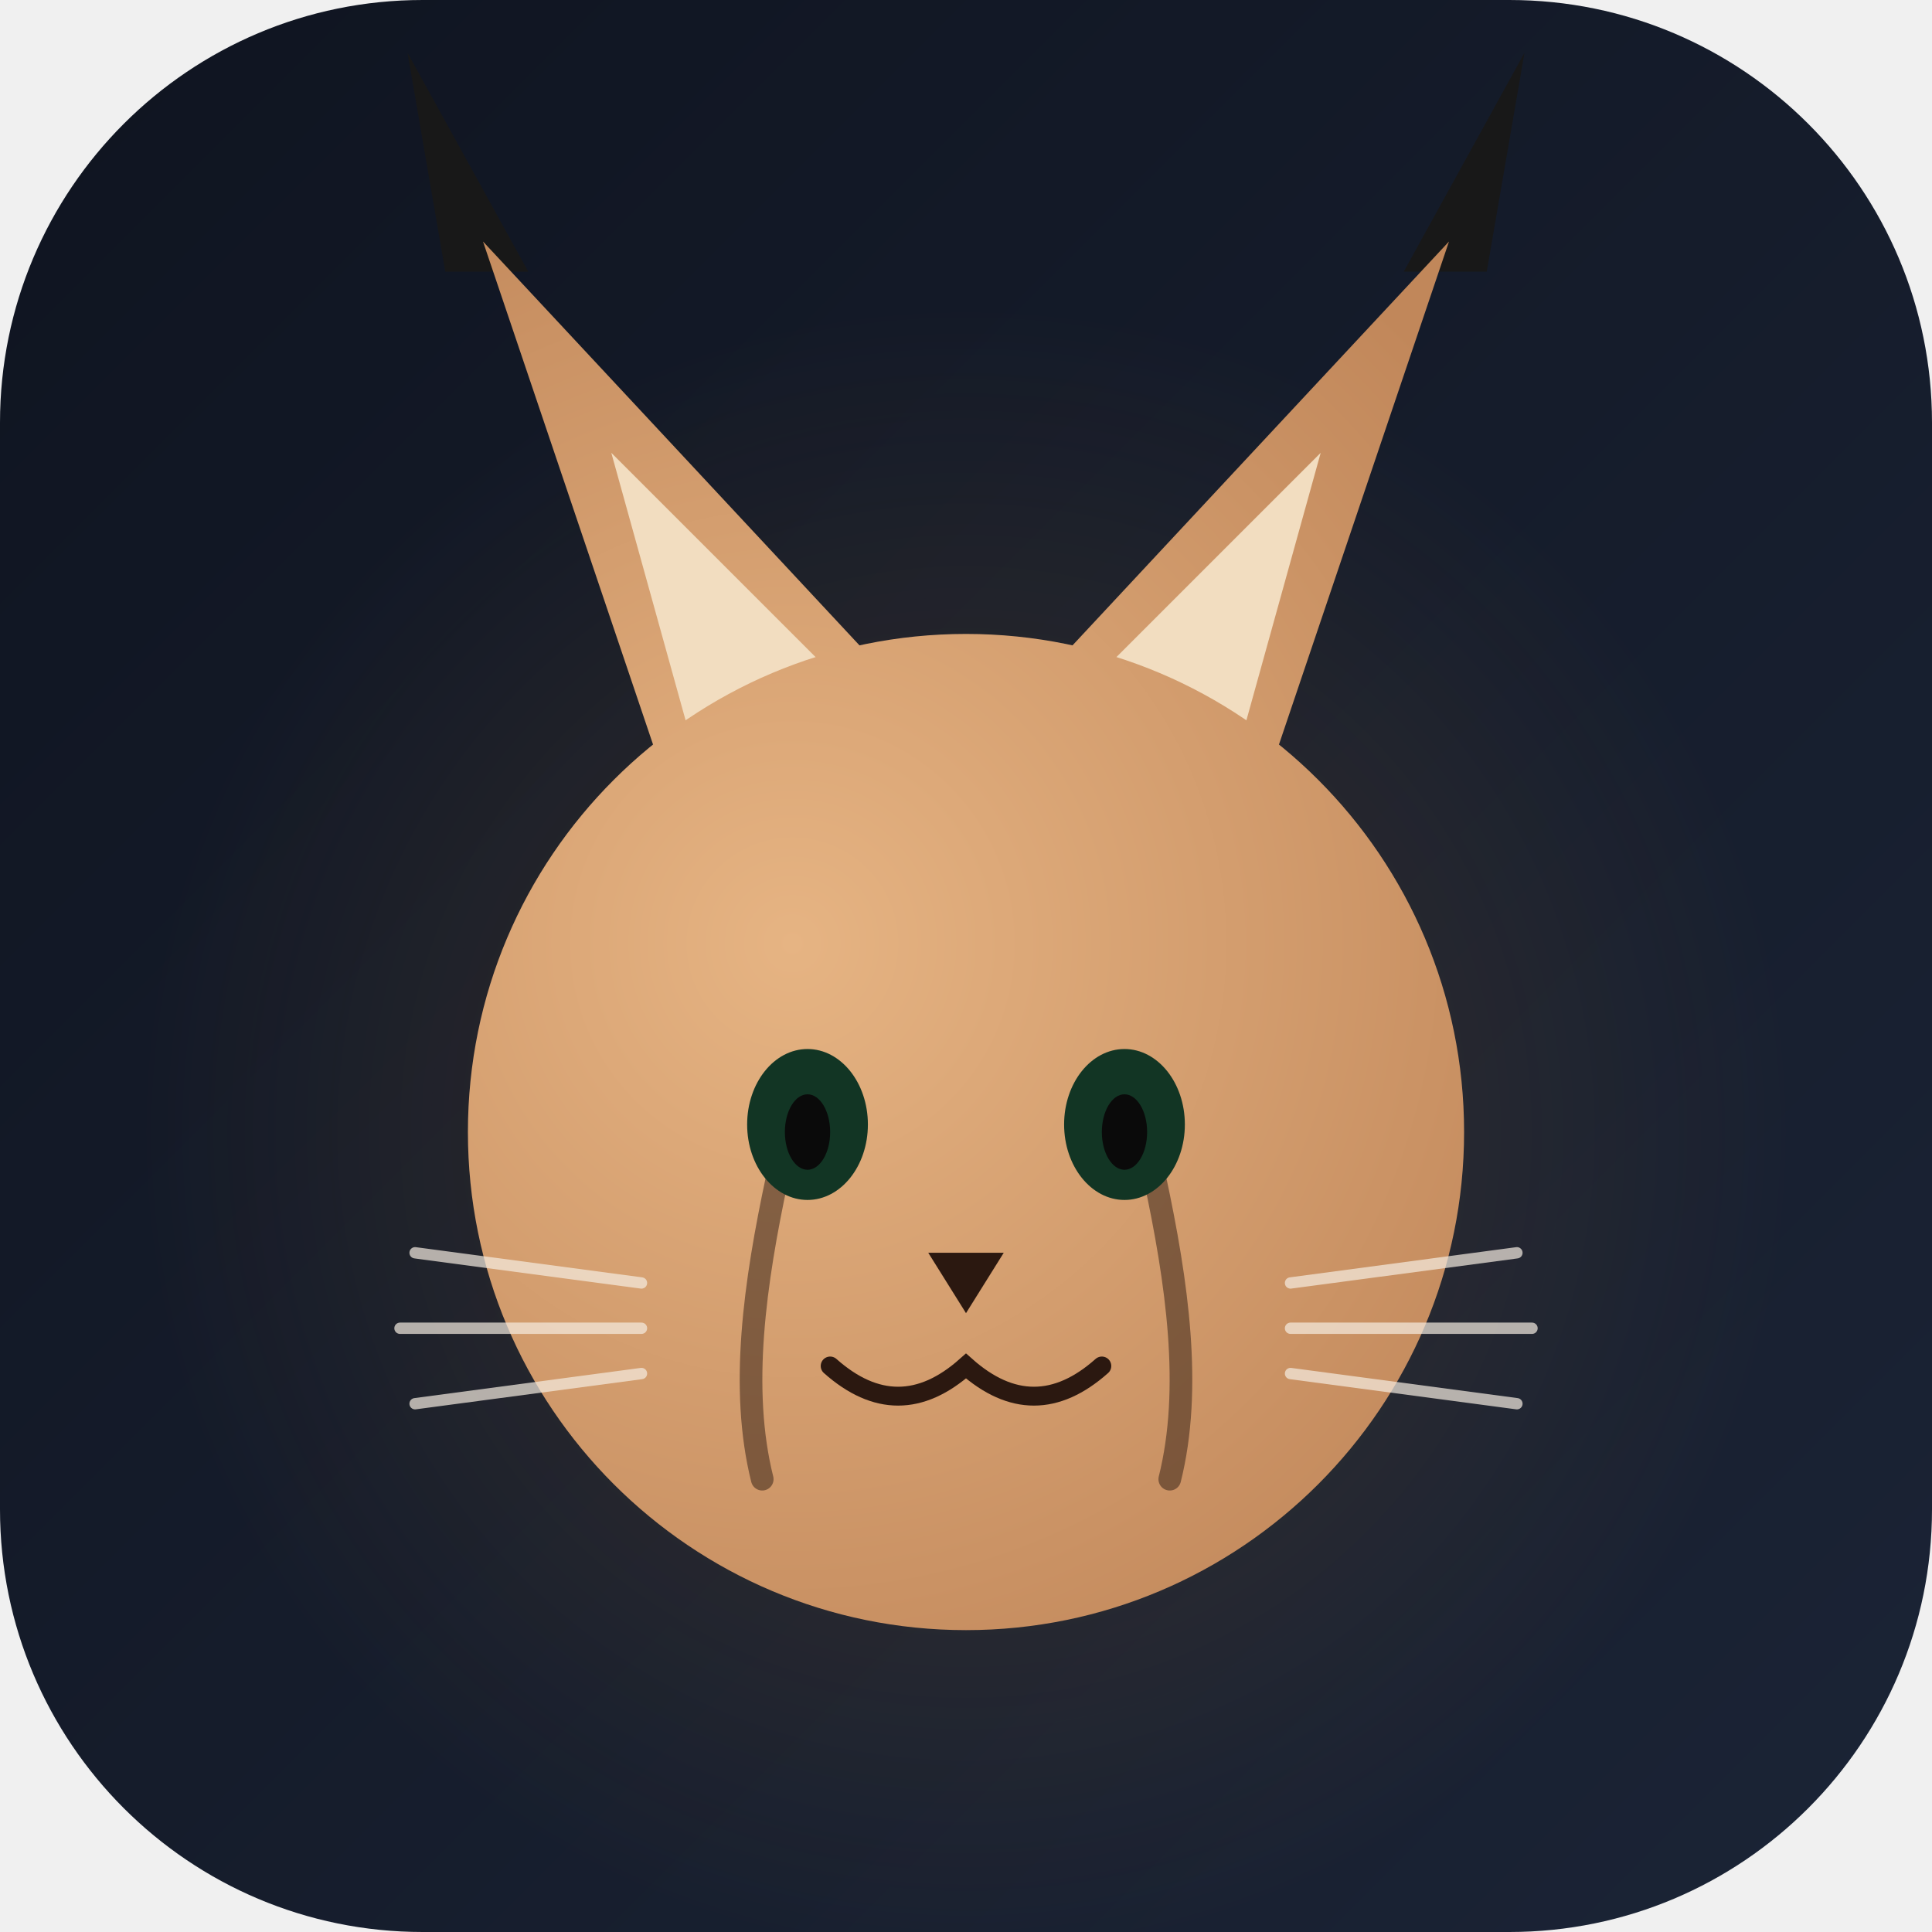
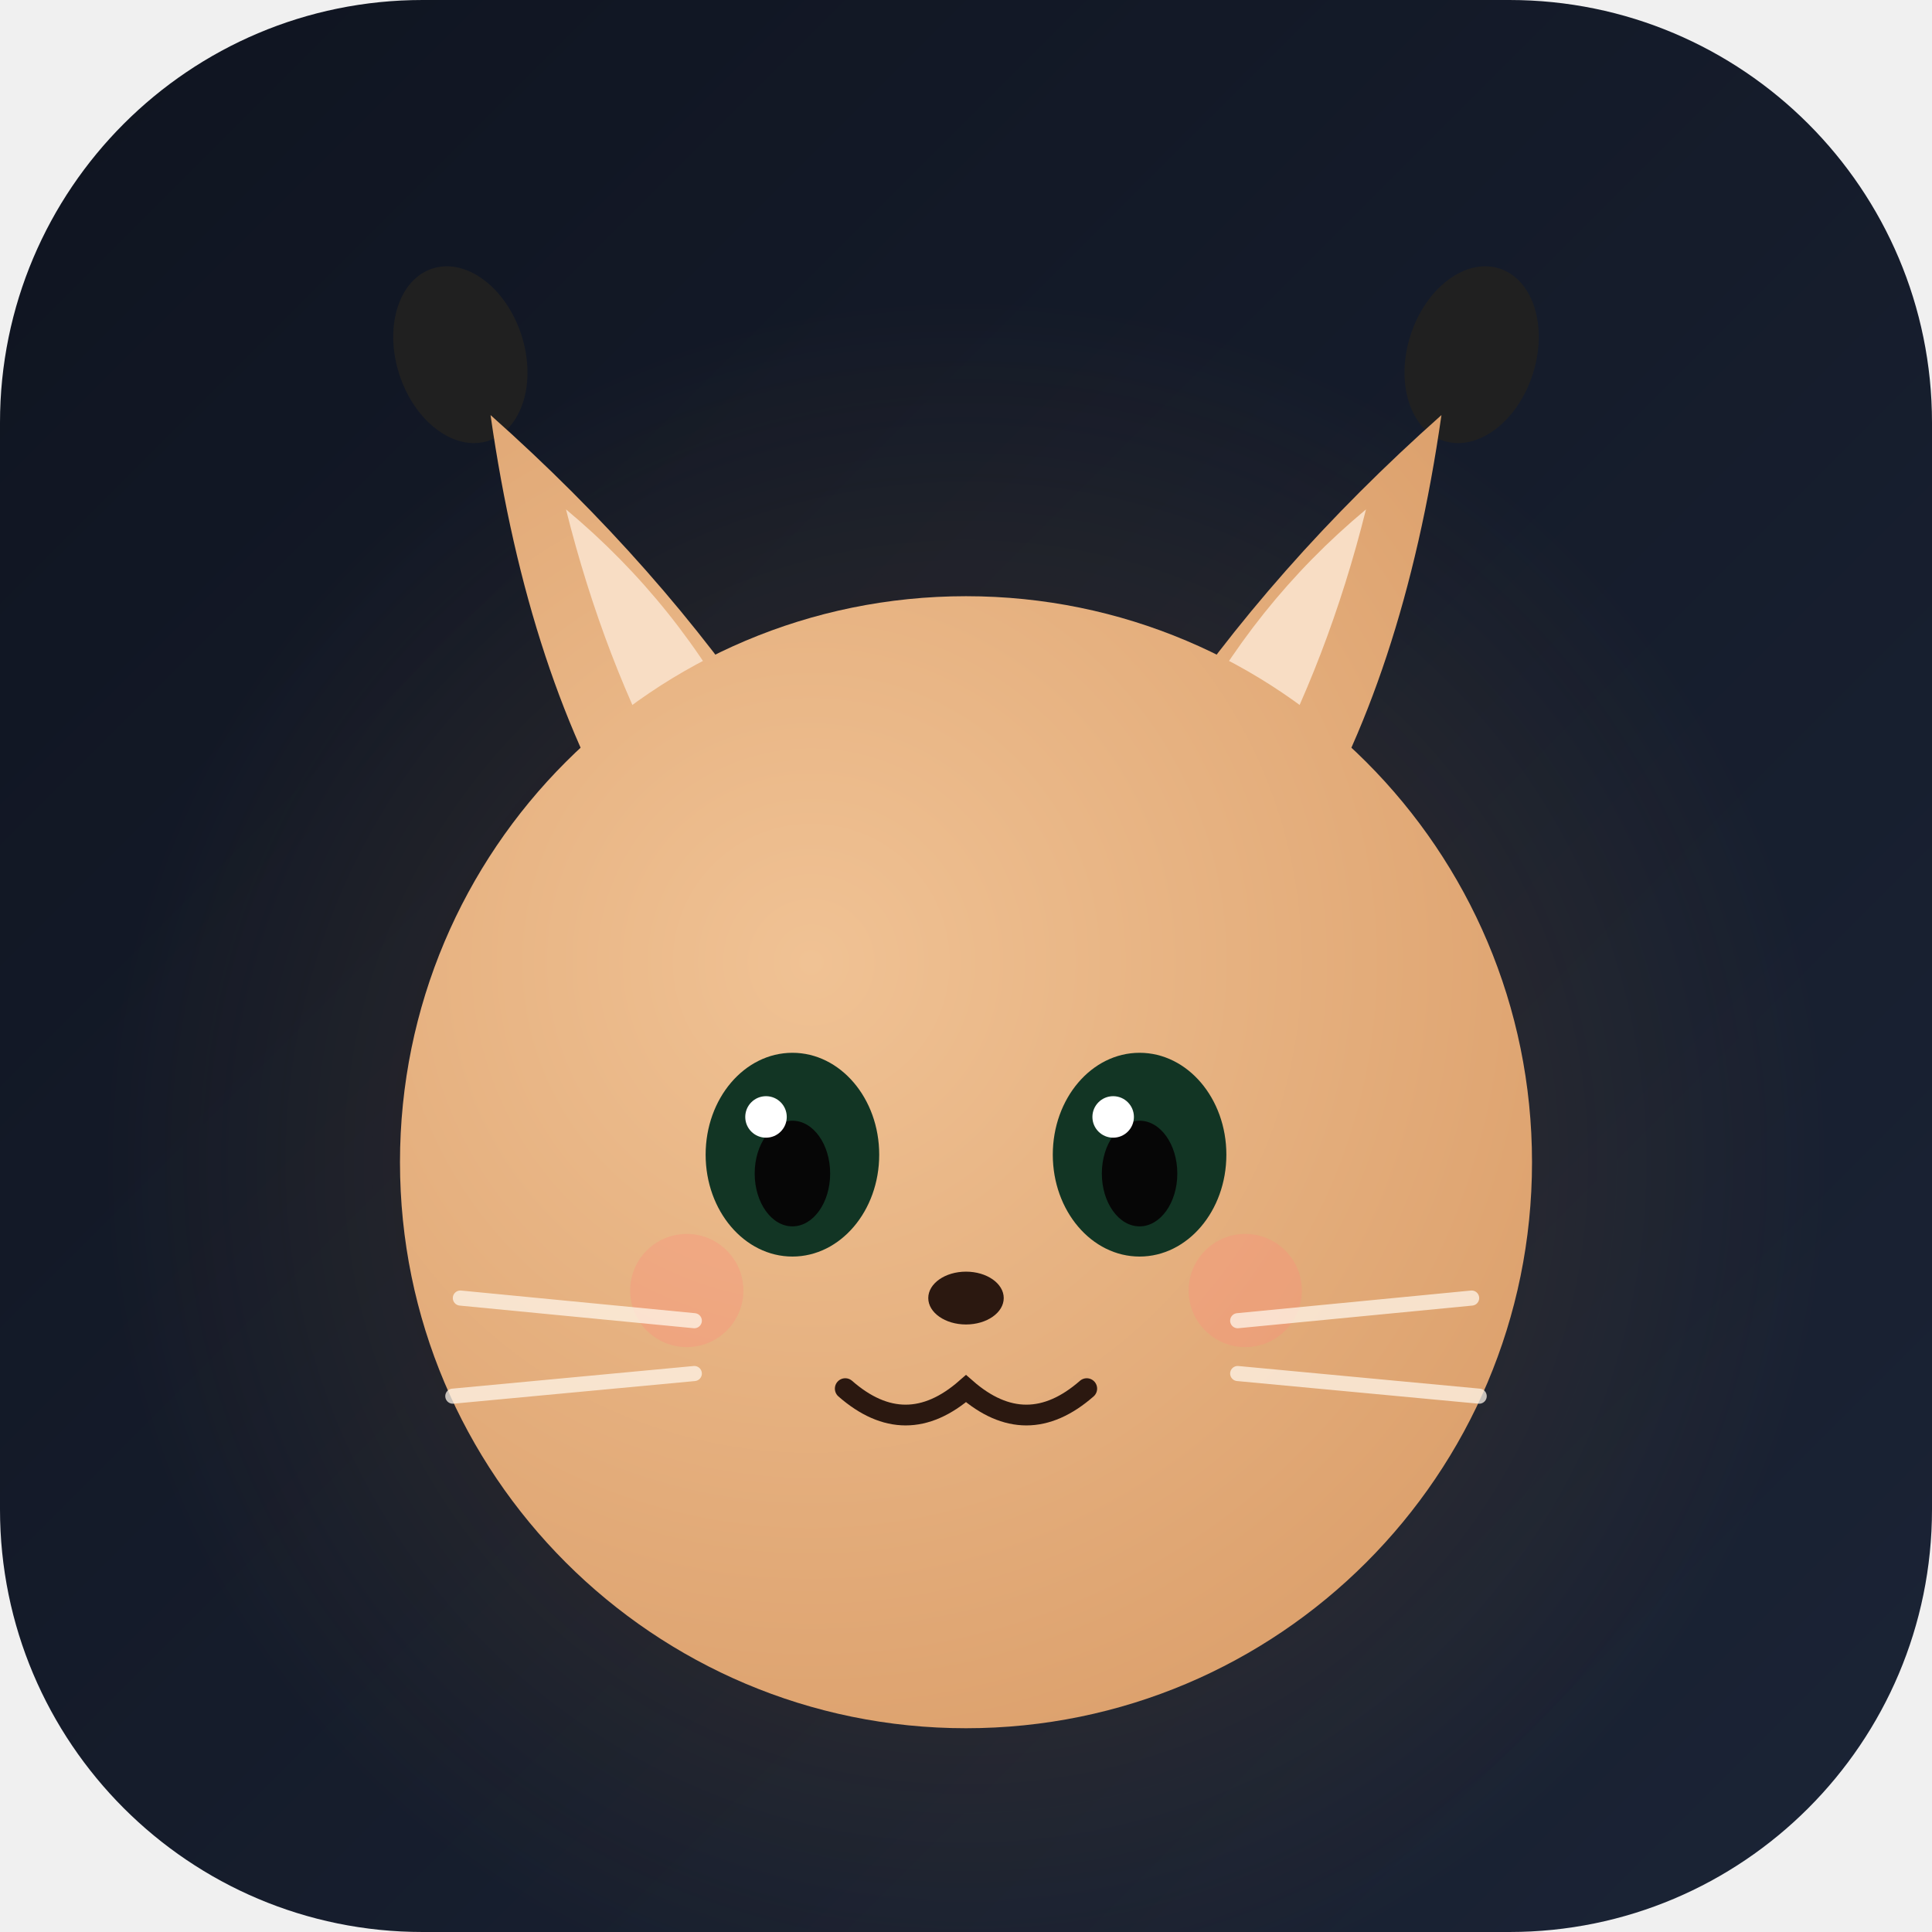
<svg xmlns="http://www.w3.org/2000/svg" viewBox="0 0 512 512" width="512" height="512">
  <defs>
    <linearGradient id="bg" x1="0" y1="0" x2="512" y2="512" gradientUnits="userSpaceOnUse">
      <stop offset="0" stop-color="#0f1420" />
      <stop offset="1" stop-color="#1b2436" />
    </linearGradient>
-     <radialGradient id="glow" cx="256" cy="300" r="220" gradientUnits="userSpaceOnUse">
-       <stop offset="0" stop-color="#f5a742" stop-opacity="0.16" />
+     <radialGradient id="glow" cx="256" cy="308" r="230" gradientUnits="userSpaceOnUse">
+       <stop offset="0" stop-color="#f5a742" stop-opacity="0.18" />
      <stop offset="1" stop-color="#f5a742" stop-opacity="0" />
    </radialGradient>
-     <radialGradient id="fur" cx="210" cy="250" r="230" gradientUnits="userSpaceOnUse">
-       <stop offset="0" stop-color="#e6b483" />
-       <stop offset="1" stop-color="#c1875a" />
+     <radialGradient id="fur" cx="215" cy="255" r="260" gradientUnits="userSpaceOnUse">
+       <stop offset="0" stop-color="#f0c294" />
+       <stop offset="1" stop-color="#d99b66" />
    </radialGradient>
  </defs>
  <rect x="0" y="0" width="512" height="512" rx="112" fill="url(#bg)" />
-   <circle cx="256" cy="300" r="220" fill="url(#glow)" />
-   <polygon points="118,72 140,72 108,14" fill="#181818" />
-   <polygon points="394,72 372,72 404,14" fill="#181818" />
-   <polygon points="176,206 238,182 128,64" fill="url(#fur)" />
-   <polygon points="336,206 274,182 384,64" fill="url(#fur)" />
-   <polygon points="182,192 222,180 162,120" fill="#f2ddc0" />
-   <polygon points="330,192 290,180 350,120" fill="#f2ddc0" />
-   <circle cx="256" cy="300" r="132" fill="url(#fur)" />
-   <path d="M 206,312 C 200,340 196,368 202,392" stroke="#3a2418" stroke-width="6" fill="none" opacity="0.55" stroke-linecap="round" />
-   <path d="M 306,312 C 312,340 316,368 310,392" stroke="#3a2418" stroke-width="6" fill="none" opacity="0.55" stroke-linecap="round" />
-   <g stroke="#f5ede1" stroke-width="3" opacity="0.7" stroke-linecap="round">
-     <line x1="170" y1="340" x2="110" y2="332" />
-     <line x1="170" y1="352" x2="106" y2="352" />
-     <line x1="170" y1="364" x2="110" y2="372" />
-     <line x1="342" y1="340" x2="402" y2="332" />
-     <line x1="342" y1="352" x2="406" y2="352" />
-     <line x1="342" y1="364" x2="402" y2="372" />
+   <circle cx="256" cy="308" r="230" fill="url(#glow)" />
+   <ellipse cx="122" cy="94" rx="17" ry="24" fill="#202020" transform="rotate(-18 122 94)" />
+   <ellipse cx="390" cy="94" rx="17" ry="24" fill="#202020" transform="rotate(18 390 94)" />
+   <path d="M 168,225 Q 140,180 130,110 Q 175,150 205,195 Z" fill="url(#fur)" />
+   <path d="M 344,225 Q 372,180 382,110 Q 337,150 307,195 Z" fill="url(#fur)" />
+   <path d="M 178,208 Q 160,175 150,135 Q 180,160 198,195 Z" fill="#f8ddc4" />
+   <path d="M 334,208 Q 352,175 362,135 Q 332,160 314,195 Z" fill="#f8ddc4" />
+   <circle cx="256" cy="308" r="150" fill="url(#fur)" />
+   <circle cx="182" cy="342" r="15" fill="#ff8a7a" opacity="0.32" />
+   <circle cx="330" cy="342" r="15" fill="#ff8a7a" opacity="0.32" />
+   <g stroke="#fff6ea" stroke-width="4" opacity="0.75" stroke-linecap="round">
+     <line x1="184" y1="350" x2="122" y2="344" />
+     <line x1="184" y1="364" x2="120" y2="370" />
+     <line x1="328" y1="350" x2="390" y2="344" />
+     <line x1="328" y1="364" x2="392" y2="370" />
  </g>
-   <ellipse cx="214" cy="298" rx="16" ry="20" fill="#123524" />
-   <ellipse cx="298" cy="298" rx="16" ry="20" fill="#123524" />
-   <ellipse cx="214" cy="300" rx="6" ry="10" fill="#0a0a0a" />
-   <ellipse cx="298" cy="300" rx="6" ry="10" fill="#0a0a0a" />
-   <polygon points="246,332 266,332 256,348" fill="#2b1810" />
-   <path d="M 220,362 Q 238,378 256,362 Q 274,378 292,362" stroke="#2b1810" stroke-width="5" fill="none" stroke-linecap="round" />
+   <ellipse cx="210" cy="306" rx="23" ry="27" fill="#123524" />
+   <ellipse cx="302" cy="306" rx="23" ry="27" fill="#123524" />
+   <ellipse cx="210" cy="311" rx="10" ry="14" fill="#060606" />
+   <ellipse cx="302" cy="311" rx="10" ry="14" fill="#060606" />
+   <circle cx="203" cy="296" r="5.5" fill="#ffffff" />
+   <circle cx="295" cy="296" r="5.5" fill="#ffffff" />
+   <ellipse cx="256" cy="344" rx="10" ry="7" fill="#2b1810" />
+   <path d="M 224,368 Q 240,382 256,368 Q 272,382 288,368" stroke="#2b1810" stroke-width="5.5" fill="none" stroke-linecap="round" />
</svg>
